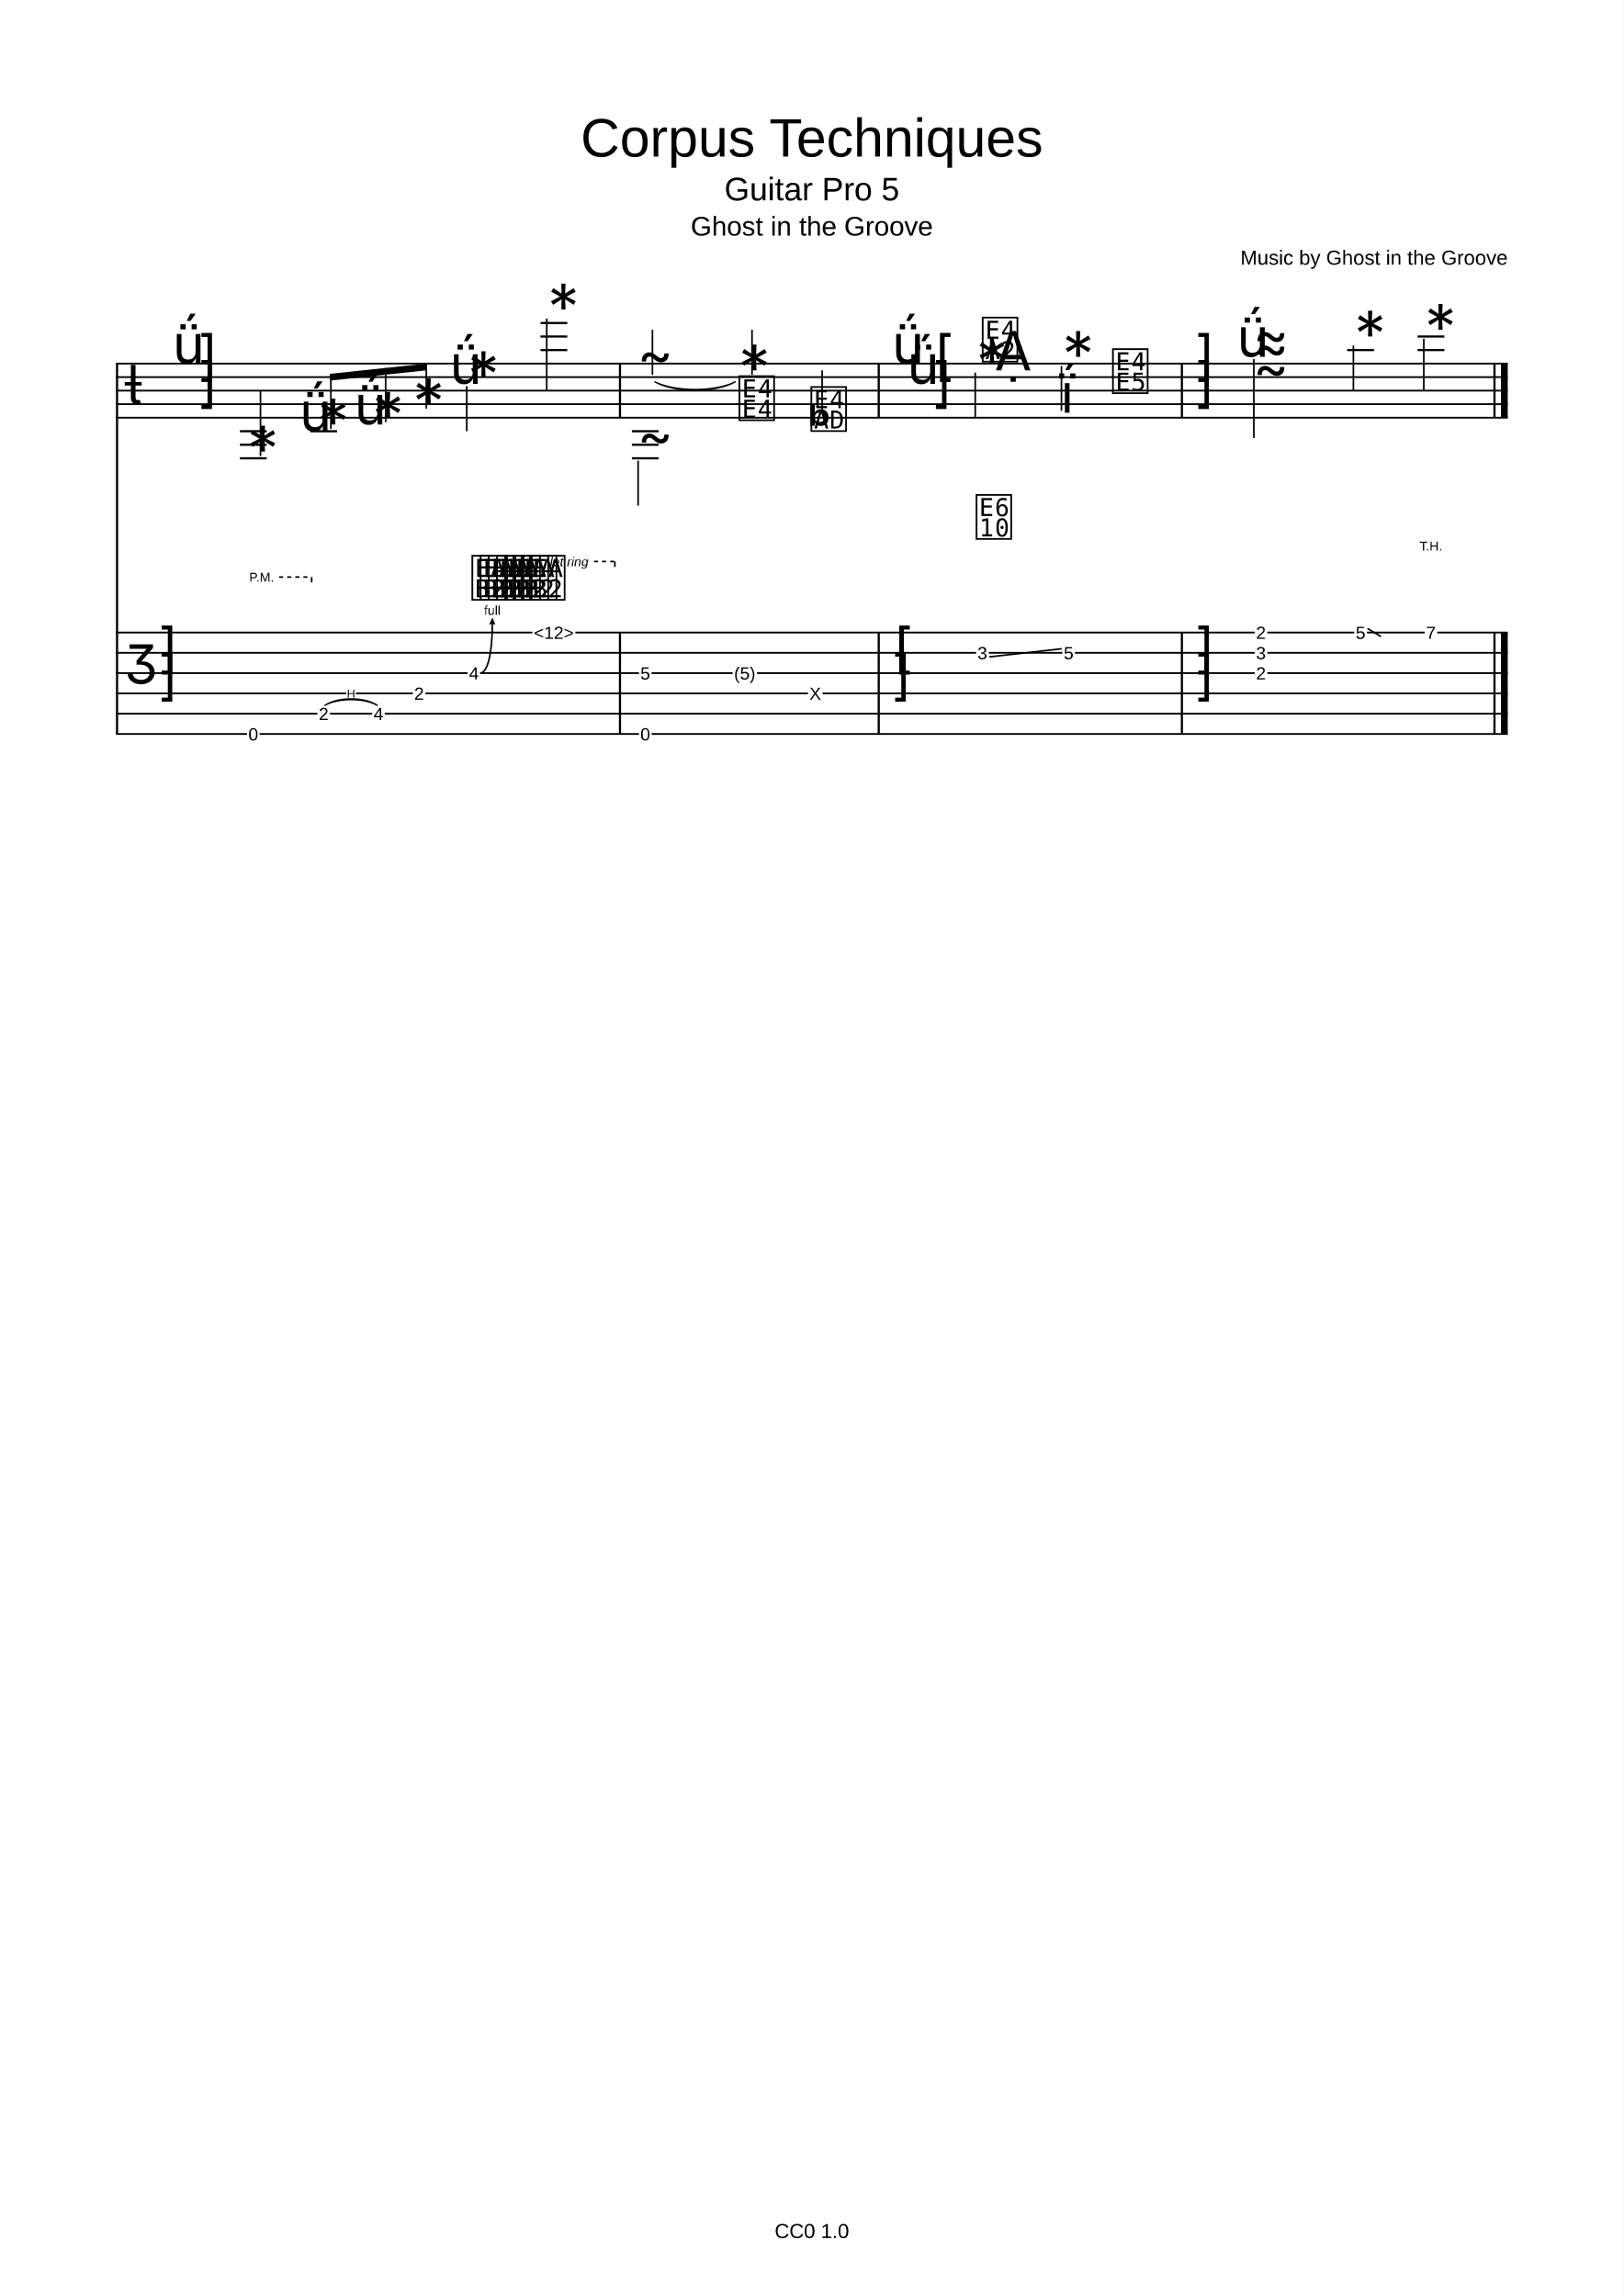
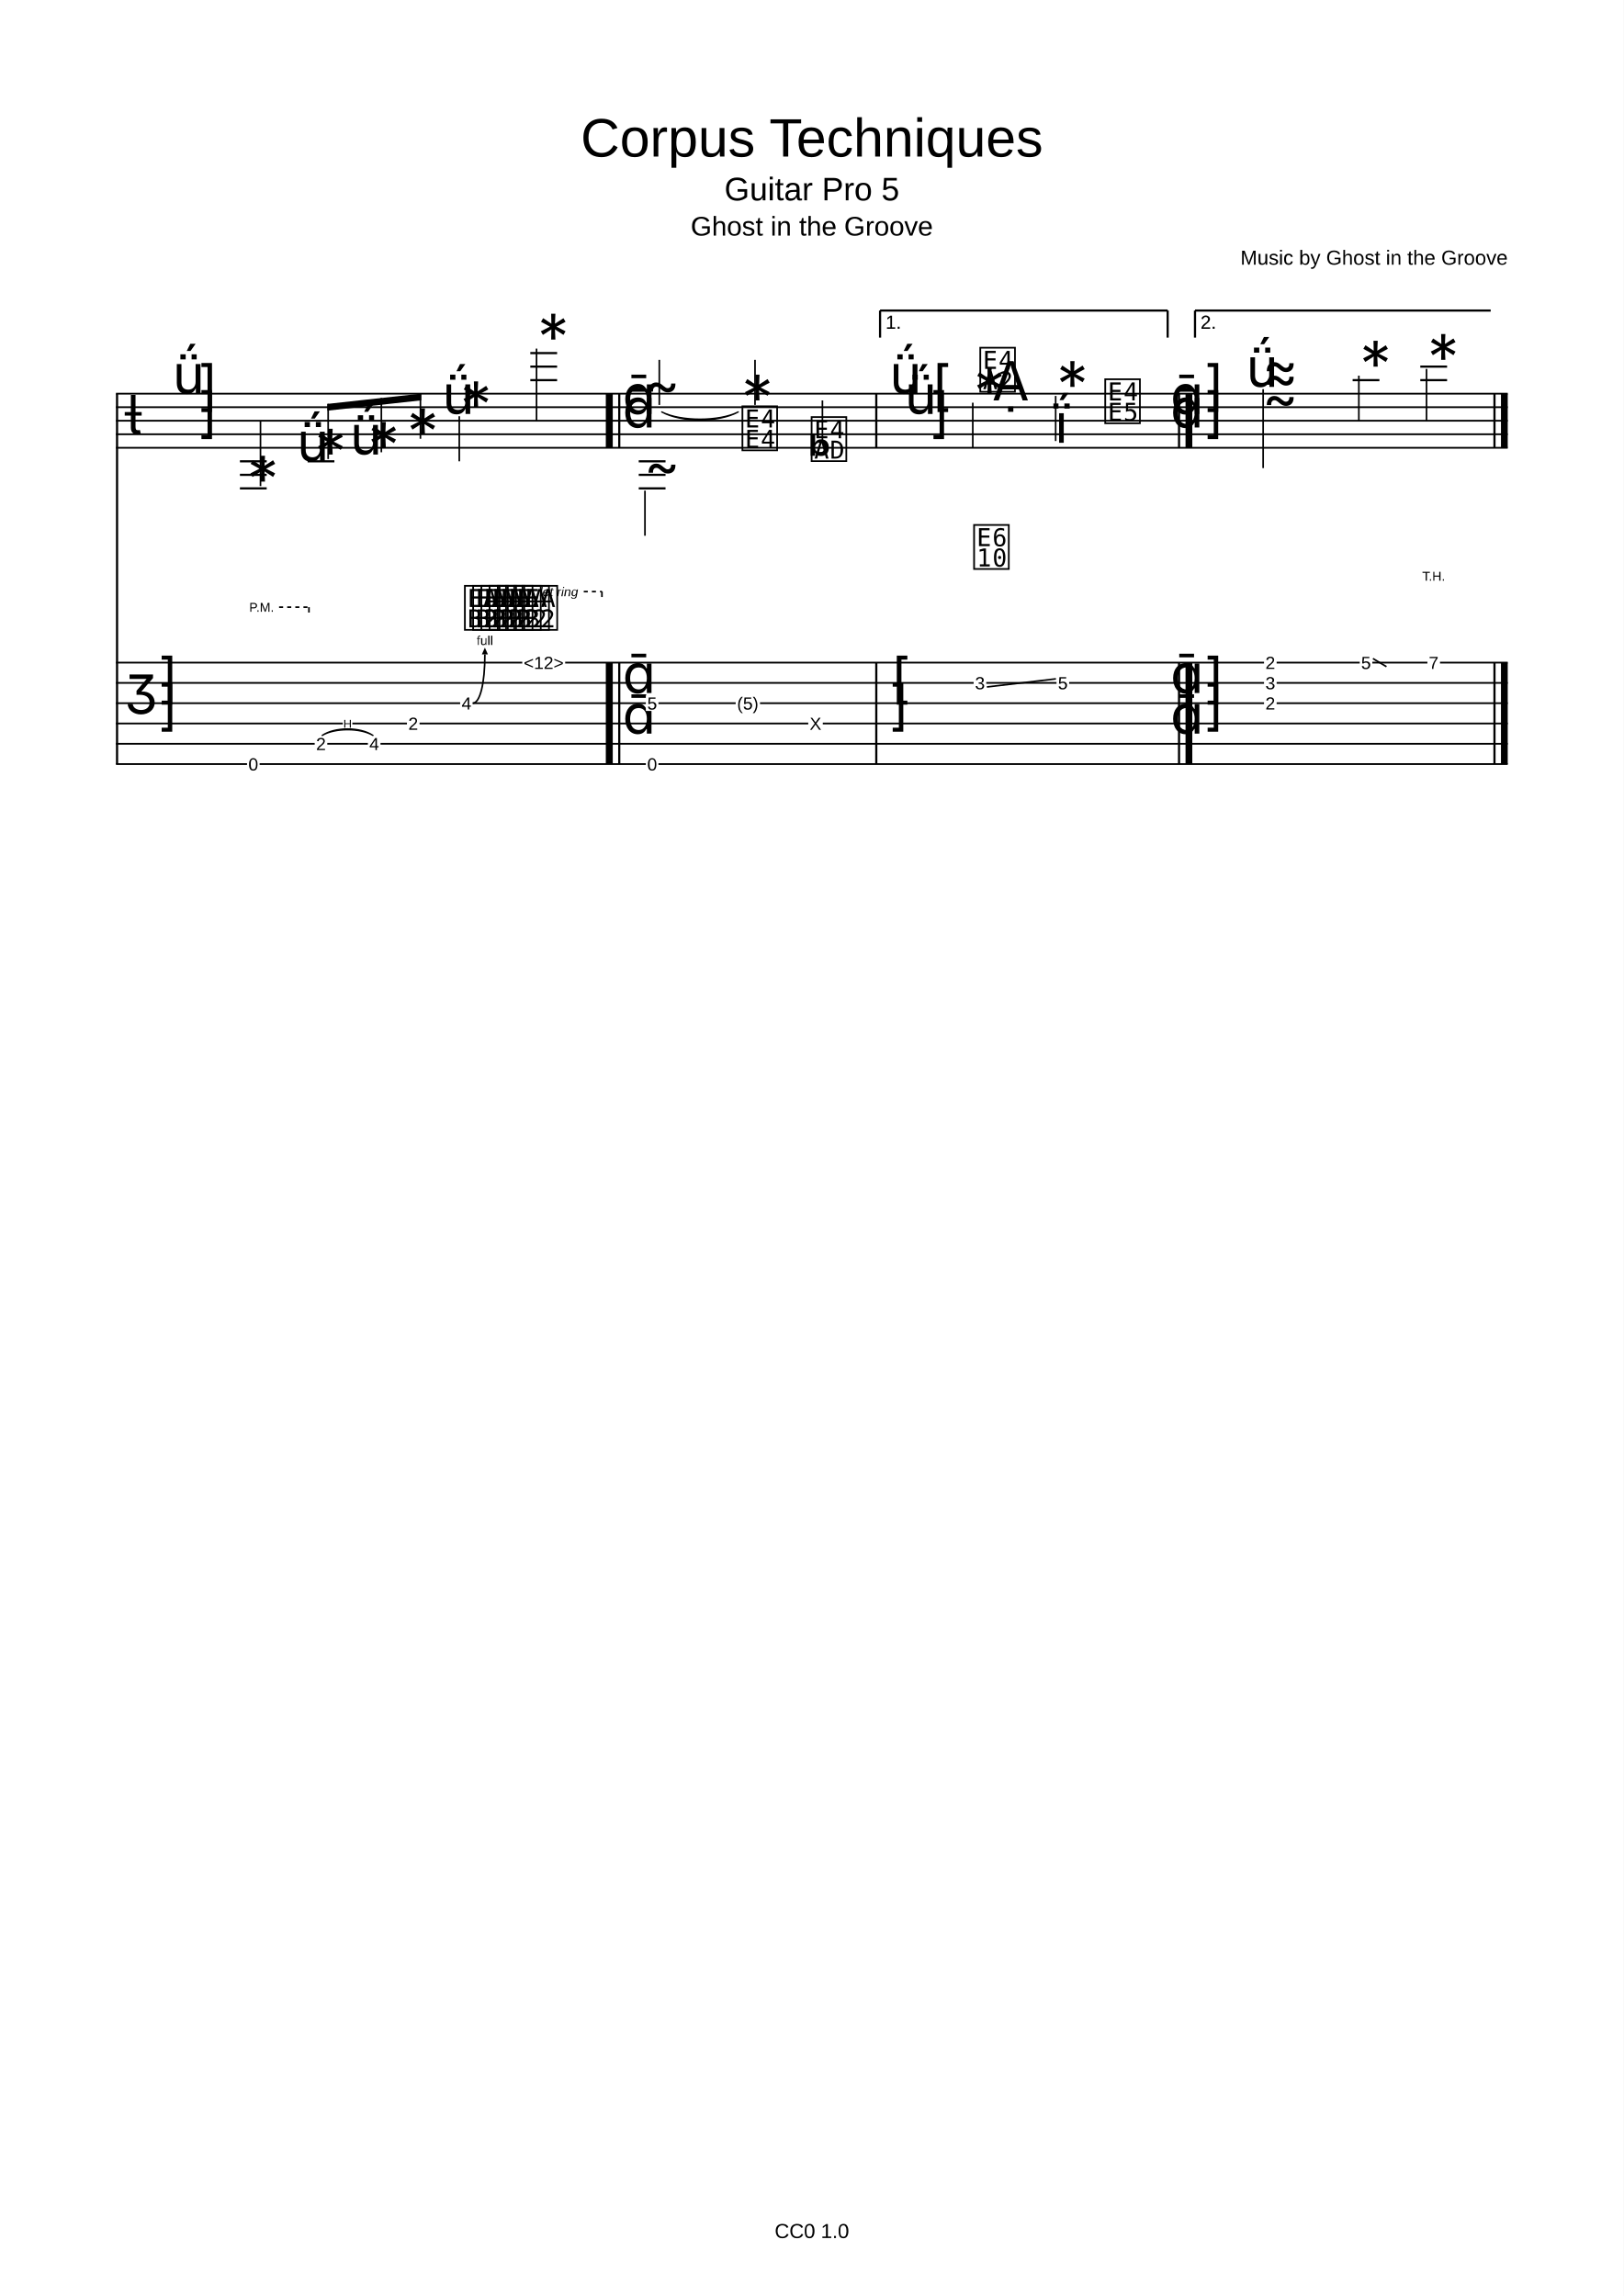
<svg xmlns="http://www.w3.org/2000/svg" width="1200" height="1697.143" viewBox="0 0 120 169.714">
  <style>@font-face{font-family:"Bravura";src:url("Bravura.otf")}text{font-family:"Bravura";font-size:4px}text.t{font-family:Arial,Helvetica,sans-serif}</style>
  <rect x="0" y="0" width="120" height="169.714" fill="white" />
  <g fill="black" stroke="black">
-     <line class="staffLine" x1="8.571" y1="26.875" x2="111.429" y2="26.875" stroke-width="0.13" />
-     <line class="staffLine" x1="8.571" y1="27.875" x2="111.429" y2="27.875" stroke-width="0.13" />
-     <line class="staffLine" x1="8.571" y1="28.875" x2="111.429" y2="28.875" stroke-width="0.13" />
-     <line class="staffLine" x1="8.571" y1="29.875" x2="111.429" y2="29.875" stroke-width="0.13" />
-     <line class="staffLine" x1="8.571" y1="30.875" x2="111.429" y2="30.875" stroke-width="0.13" />
-     <line class="ledgerLine" x1="17.731" y1="31.875" x2="19.711" y2="31.875" stroke-width="0.16" />
-     <line class="ledgerLine" x1="17.731" y1="32.875" x2="19.711" y2="32.875" stroke-width="0.16" />
-     <line class="ledgerLine" x1="17.731" y1="33.875" x2="19.711" y2="33.875" stroke-width="0.16" />
-     <line class="stem" x1="19.251" y1="33.707" x2="19.251" y2="28.875" stroke-width="0.12" />
-     <line class="ledgerLine" x1="22.934" y1="31.875" x2="24.914" y2="31.875" stroke-width="0.16" />
-     <line class="stem" x1="34.494" y1="28.543" x2="34.494" y2="31.875" stroke-width="0.12" />
-     <line class="ledgerLine" x1="39.945" y1="25.875" x2="41.925" y2="25.875" stroke-width="0.16" />
-     <line class="ledgerLine" x1="39.945" y1="24.875" x2="41.925" y2="24.875" stroke-width="0.16" />
-     <line class="ledgerLine" x1="39.945" y1="23.875" x2="41.925" y2="23.875" stroke-width="0.16" />
-     <line class="stem" x1="40.405" y1="23.543" x2="40.405" y2="28.875" stroke-width="0.12" />
-     <line class="stem" x1="24.454" y1="31.707" x2="24.454" y2="27.625" stroke-width="0.12" />
-     <line class="stem" x1="28.502" y1="31.207" x2="28.502" y2="27.195" stroke-width="0.12" />
-     <line class="stem" x1="31.506" y1="30.207" x2="31.506" y2="26.875" stroke-width="0.12" />
-     <line class="barline" x1="45.82" y1="26.875" x2="45.82" y2="30.875" stroke-width="0.16" />
-     <line class="stem" x1="48.22" y1="27.707" x2="48.22" y2="24.375" stroke-width="0.12" />
-     <line class="stem" x1="55.578" y1="27.707" x2="55.578" y2="24.375" stroke-width="0.12" />
-     <line class="stem" x1="60.76" y1="30.431" x2="60.76" y2="27.375" stroke-width="0.12" />
-     <line class="ledgerLine" x1="46.7" y1="31.875" x2="48.68" y2="31.875" stroke-width="0.16" />
-     <line class="ledgerLine" x1="46.7" y1="32.875" x2="48.68" y2="32.875" stroke-width="0.16" />
-     <line class="ledgerLine" x1="46.7" y1="33.875" x2="48.68" y2="33.875" stroke-width="0.16" />
-     <line class="stem" x1="47.16" y1="34.043" x2="47.16" y2="37.375" stroke-width="0.12" />
-     <line class="barline" x1="64.943" y1="26.875" x2="64.943" y2="30.875" stroke-width="0.16" />
-     <line class="stem" x1="72.075" y1="27.543" x2="72.075" y2="30.875" stroke-width="0.12" />
-     <line class="stem" x1="78.447" y1="27.043" x2="78.447" y2="30.375" stroke-width="0.12" />
-     <line class="barline" x1="87.349" y1="26.875" x2="87.349" y2="30.875" stroke-width="0.16" />
-     <line class="stem" x1="92.665" y1="26.543" x2="92.665" y2="32.375" stroke-width="0.12" />
-     <line class="ledgerLine" x1="99.563" y1="25.875" x2="101.543" y2="25.875" stroke-width="0.16" />
-     <line class="stem" x1="100.023" y1="25.543" x2="100.023" y2="28.875" stroke-width="0.12" />
-     <line class="ledgerLine" x1="104.766" y1="25.875" x2="106.746" y2="25.875" stroke-width="0.16" />
-     <line class="ledgerLine" x1="104.766" y1="24.875" x2="106.746" y2="24.875" stroke-width="0.16" />
-     <line class="stem" x1="105.226" y1="25.043" x2="105.226" y2="28.875" stroke-width="0.12" />
-     <line class="barline" x1="110.449" y1="26.875" x2="110.449" y2="30.875" stroke-width="0.16" />
-     <line class="barline" x1="111.179" y1="26.875" x2="111.179" y2="30.875" stroke-width="0.5" />
-     <line class="staffLine" x1="8.571" y1="46.754" x2="111.429" y2="46.754" stroke-width="0.13" />
-     <line class="staffLine" x1="8.571" y1="48.254" x2="111.429" y2="48.254" stroke-width="0.13" />
-     <line class="staffLine" x1="8.571" y1="49.754" x2="111.429" y2="49.754" stroke-width="0.13" />
-     <line class="staffLine" x1="8.571" y1="51.254" x2="111.429" y2="51.254" stroke-width="0.13" />
-     <line class="staffLine" x1="8.571" y1="52.754" x2="111.429" y2="52.754" stroke-width="0.13" />
-     <line class="staffLine" x1="8.571" y1="54.254" x2="111.429" y2="54.254" stroke-width="0.13" />
-     <line class="barline" x1="45.82" y1="46.754" x2="45.82" y2="54.254" stroke-width="0.16" />
-     <line class="barline" x1="64.943" y1="46.754" x2="64.943" y2="54.254" stroke-width="0.16" />
-     <line class="slide" x1="73.117" y1="48.554" x2="78.466" y2="47.954" stroke-width="0.12" />
-     <line class="barline" x1="87.349" y1="46.754" x2="87.349" y2="54.254" stroke-width="0.16" />
-     <line class="slide" x1="101.064" y1="46.454" x2="102.064" y2="47.054" stroke-width="0.12" />
-     <line class="barline" x1="110.449" y1="46.754" x2="110.449" y2="54.254" stroke-width="0.16" />
-     <line class="barline" x1="111.179" y1="46.754" x2="111.179" y2="54.254" stroke-width="0.5" />
-     <line class="technique" x1="20.625" y1="42.655" x2="23.034" y2="42.655" stroke-width="0.12" stroke-dasharray="0.3" />
-     <line class="technique" x1="23.034" y1="42.655" x2="23.034" y2="43.055" stroke-width="0.12" />
-     <line class="technique" x1="43.894" y1="41.505" x2="45.44" y2="41.505" stroke-width="0.12" stroke-dasharray="0.3" />
-     <line class="technique" x1="45.44" y1="41.505" x2="45.44" y2="41.905" stroke-width="0.12" />
-     <line class="barline" x1="8.651" y1="26.875" x2="8.651" y2="54.254" stroke-width="0.16" />
-     <polygon class="beam" stroke="none" points="24.394,27.632 31.566,26.869 31.566,27.369 24.394,28.132" />
-     <text class="clef" x="9.171" y="29.875" stroke="none"></text>
-     <text class="keySignature" x="12.755" y="26.875" stroke="none"></text>
-     <text class="timeSignature" x="14.651" y="27.875" stroke="none"></text>
-     <text class="timeSignature" x="14.651" y="29.875" stroke="none"></text>
-     <text class="notehead" x="18.131" y="33.875" stroke="none"></text>
-     <text class="notehead" x="23.334" y="31.875" stroke="none"></text>
-     <text class="accidental" x="22.138" y="31.875" stroke="none"></text>
-     <text class="notehead" x="27.382" y="31.375" stroke="none"></text>
-     <text class="accidental" x="26.186" y="31.375" stroke="none"></text>
-     <text class="notehead" x="30.386" y="30.375" stroke="none"></text>
-     <text class="notehead" x="34.434" y="28.375" stroke="none"></text>
-     <text class="accidental" x="33.238" y="28.375" stroke="none"></text>
-     <text class="notehead" x="40.345" y="23.375" stroke="none"></text>
-     <text class="notehead" x="47.1" y="27.875" stroke="none"></text>
-     <text class="notehead" x="54.458" y="27.875" stroke="none"></text>
-     <text class="notehead" x="59.66" y="30.875" stroke="none"></text>
-     <text class="articulation" x="59.772" y="31.675" stroke="none"></text>
-     <text class="notehead" x="47.1" y="33.875" stroke="none"></text>
-     <text class="rest" x="54.458" y="30.875" stroke="none"></text>
-     <text class="keySignature" x="65.923" y="26.875" stroke="none"></text>
-     <text class="keySignature" x="67.039" y="28.375" stroke="none"></text>
-     <text class="timeSignature" x="69.033" y="27.875" stroke="none"></text>
-     <text class="timeSignature" x="68.935" y="29.875" stroke="none"></text>
-     <text class="notehead" x="72.015" y="27.375" stroke="none"></text>
-     <text class="dot" x="73.495" y="27.375" stroke="none"></text>
-     <text class="articulation" x="72.437" y="26.543" stroke="none"></text>
-     <text class="notehead" x="78.387" y="26.875" stroke="none"></text>
-     <text class="flag" x="78.387" y="30.507" stroke="none"></text>
-     <text class="rest" x="82.062" y="28.875" stroke="none"></text>
-     <text class="timeSignature" x="88.329" y="27.875" stroke="none"></text>
-     <text class="timeSignature" x="88.329" y="29.875" stroke="none"></text>
-     <text class="notehead" x="92.605" y="26.375" stroke="none"></text>
-     <text class="accidental" x="91.409" y="26.375" stroke="none"></text>
-     <text class="notehead" x="92.605" y="27.375" stroke="none"></text>
-     <text class="notehead" x="92.605" y="28.875" stroke="none"></text>
-     <text class="notehead" x="99.963" y="25.375" stroke="none"></text>
-     <text class="notehead" x="105.166" y="24.875" stroke="none"></text>
-     <text class="clef" x="9.183" y="50.536" stroke="none"></text>
-     <text class="timeSignature" x="11.715" y="49.504" stroke="none"></text>
-     <text class="timeSignature" x="11.715" y="51.504" stroke="none"></text>
-     <text class="timeSignature" x="66.021" y="49.504" stroke="none"></text>
-     <text class="timeSignature" x="65.923" y="51.504" stroke="none"></text>
-     <text class="timeSignature" x="88.329" y="49.504" stroke="none"></text>
-     <text class="timeSignature" x="88.329" y="51.504" stroke="none"></text>
-     <text class="vibrato" x="34.72" y="44.147" stroke="none"></text>
-     <text class="vibrato" x="35.328" y="44.147" stroke="none"></text>
-     <text class="vibrato" x="35.936" y="44.147" stroke="none"></text>
-     <text class="vibrato" x="36.544" y="44.147" stroke="none"></text>
-     <text class="vibrato" x="37.152" y="44.147" stroke="none"></text>
-     <text class="vibrato" x="37.76" y="44.147" stroke="none"></text>
-     <text class="vibrato" x="38.368" y="44.147" stroke="none"></text>
-     <text class="vibrato" x="38.976" y="44.147" stroke="none"></text>
-     <text class="technique" x="71.981" y="39.647" stroke="none"></text>
+     <line class="staffLine" x1="8.571" y1="29.099" x2="111.429" y2="29.099" stroke-width="0.13" />
+     <line class="staffLine" x1="8.571" y1="30.099" x2="111.429" y2="30.099" stroke-width="0.13" />
+     <line class="staffLine" x1="8.571" y1="31.099" x2="111.429" y2="31.099" stroke-width="0.13" />
+     <line class="staffLine" x1="8.571" y1="32.099" x2="111.429" y2="32.099" stroke-width="0.13" />
+     <line class="staffLine" x1="8.571" y1="33.099" x2="111.429" y2="33.099" stroke-width="0.13" />
+     <line class="ledgerLine" x1="17.731" y1="34.099" x2="19.711" y2="34.099" stroke-width="0.16" />
+     <line class="ledgerLine" x1="17.731" y1="35.099" x2="19.711" y2="35.099" stroke-width="0.16" />
+     <line class="ledgerLine" x1="17.731" y1="36.099" x2="19.711" y2="36.099" stroke-width="0.16" />
+     <line class="stem" x1="19.251" y1="35.931" x2="19.251" y2="31.099" stroke-width="0.12" />
+     <line class="ledgerLine" x1="22.733" y1="34.099" x2="24.713" y2="34.099" stroke-width="0.16" />
+     <line class="stem" x1="33.943" y1="30.767" x2="33.943" y2="34.099" stroke-width="0.12" />
+     <line class="ledgerLine" x1="39.193" y1="28.099" x2="41.173" y2="28.099" stroke-width="0.16" />
+     <line class="ledgerLine" x1="39.193" y1="27.099" x2="41.173" y2="27.099" stroke-width="0.16" />
+     <line class="ledgerLine" x1="39.193" y1="26.099" x2="41.173" y2="26.099" stroke-width="0.16" />
+     <line class="stem" x1="39.653" y1="25.767" x2="39.653" y2="31.099" stroke-width="0.12" />
+     <line class="stem" x1="24.253" y1="33.931" x2="24.253" y2="29.849" stroke-width="0.12" />
+     <line class="stem" x1="28.184" y1="33.431" x2="28.184" y2="29.417" stroke-width="0.12" />
+     <line class="stem" x1="31.072" y1="32.431" x2="31.072" y2="29.099" stroke-width="0.12" />
+     <line class="barline" x1="44.866" y1="29.099" x2="44.866" y2="33.099" stroke-width="0.16" />
+     <line class="barline" x1="45.036" y1="29.099" x2="45.036" y2="33.099" stroke-width="0.5" />
+     <line class="barline" x1="45.766" y1="29.099" x2="45.766" y2="33.099" stroke-width="0.16" />
+     <line class="stem" x1="48.726" y1="29.931" x2="48.726" y2="26.599" stroke-width="0.12" />
+     <line class="stem" x1="55.799" y1="29.931" x2="55.799" y2="26.599" stroke-width="0.12" />
+     <line class="stem" x1="60.781" y1="32.655" x2="60.781" y2="29.599" stroke-width="0.12" />
+     <line class="ledgerLine" x1="47.206" y1="34.099" x2="49.186" y2="34.099" stroke-width="0.16" />
+     <line class="ledgerLine" x1="47.206" y1="35.099" x2="49.186" y2="35.099" stroke-width="0.16" />
+     <line class="ledgerLine" x1="47.206" y1="36.099" x2="49.186" y2="36.099" stroke-width="0.16" />
+     <line class="stem" x1="47.666" y1="36.267" x2="47.666" y2="39.599" stroke-width="0.12" />
+     <line class="barline" x1="64.762" y1="29.099" x2="64.762" y2="33.099" stroke-width="0.16" />
+     <line class="stem" x1="71.894" y1="29.767" x2="71.894" y2="33.099" stroke-width="0.12" />
+     <line class="stem" x1="78.019" y1="29.267" x2="78.019" y2="32.599" stroke-width="0.12" />
+     <line class="barline" x1="87.137" y1="29.099" x2="87.137" y2="33.099" stroke-width="0.16" />
+     <line class="barline" x1="87.867" y1="29.099" x2="87.867" y2="33.099" stroke-width="0.5" />
+     <line class="stem" x1="93.353" y1="28.767" x2="93.353" y2="34.599" stroke-width="0.12" />
+     <line class="ledgerLine" x1="99.966" y1="28.099" x2="101.946" y2="28.099" stroke-width="0.16" />
+     <line class="stem" x1="100.426" y1="27.767" x2="100.426" y2="31.099" stroke-width="0.12" />
+     <line class="ledgerLine" x1="104.967" y1="28.099" x2="106.947" y2="28.099" stroke-width="0.16" />
+     <line class="ledgerLine" x1="104.967" y1="27.099" x2="106.947" y2="27.099" stroke-width="0.16" />
+     <line class="stem" x1="105.427" y1="27.267" x2="105.427" y2="31.099" stroke-width="0.12" />
+     <line class="barline" x1="110.449" y1="29.099" x2="110.449" y2="33.099" stroke-width="0.16" />
+     <line class="barline" x1="111.179" y1="29.099" x2="111.179" y2="33.099" stroke-width="0.5" />
+     <line class="staffLine" x1="8.571" y1="48.978" x2="111.429" y2="48.978" stroke-width="0.13" />
+     <line class="staffLine" x1="8.571" y1="50.478" x2="111.429" y2="50.478" stroke-width="0.13" />
+     <line class="staffLine" x1="8.571" y1="51.978" x2="111.429" y2="51.978" stroke-width="0.13" />
+     <line class="staffLine" x1="8.571" y1="53.478" x2="111.429" y2="53.478" stroke-width="0.13" />
+     <line class="staffLine" x1="8.571" y1="54.978" x2="111.429" y2="54.978" stroke-width="0.13" />
+     <line class="staffLine" x1="8.571" y1="56.478" x2="111.429" y2="56.478" stroke-width="0.13" />
+     <line class="barline" x1="44.866" y1="48.978" x2="44.866" y2="56.478" stroke-width="0.16" />
+     <line class="barline" x1="45.036" y1="48.978" x2="45.036" y2="56.478" stroke-width="0.5" />
+     <line class="barline" x1="45.766" y1="48.978" x2="45.766" y2="56.478" stroke-width="0.16" />
+     <line class="barline" x1="64.762" y1="48.978" x2="64.762" y2="56.478" stroke-width="0.16" />
+     <line class="slide" x1="72.935" y1="50.778" x2="78.038" y2="50.178" stroke-width="0.12" />
+     <line class="barline" x1="87.137" y1="48.978" x2="87.137" y2="56.478" stroke-width="0.16" />
+     <line class="barline" x1="87.867" y1="48.978" x2="87.867" y2="56.478" stroke-width="0.5" />
+     <line class="slide" x1="101.467" y1="48.678" x2="102.467" y2="49.278" stroke-width="0.12" />
+     <line class="barline" x1="110.449" y1="48.978" x2="110.449" y2="56.478" stroke-width="0.16" />
+     <line class="barline" x1="111.179" y1="48.978" x2="111.179" y2="56.478" stroke-width="0.5" />
+     <line class="technique" x1="20.625" y1="44.879" x2="22.833" y2="44.879" stroke-width="0.12" stroke-dasharray="0.3" />
+     <line class="technique" x1="22.833" y1="44.879" x2="22.833" y2="45.279" stroke-width="0.12" />
+     <line class="technique" x1="43.143" y1="43.729" x2="44.486" y2="43.729" stroke-width="0.12" stroke-dasharray="0.3" />
+     <line class="technique" x1="44.486" y1="43.729" x2="44.486" y2="44.129" stroke-width="0.12" />
+     <line class="volta" x1="65.042" y1="22.955" x2="86.297" y2="22.955" stroke-width="0.16" />
+     <line class="volta" x1="65.042" y1="22.955" x2="65.042" y2="24.955" stroke-width="0.16" />
+     <line class="volta" x1="86.297" y1="22.955" x2="86.297" y2="24.955" stroke-width="0.16" />
+     <line class="volta" x1="88.317" y1="22.955" x2="110.169" y2="22.955" stroke-width="0.16" />
+     <line class="volta" x1="88.317" y1="22.955" x2="88.317" y2="24.955" stroke-width="0.16" />
+     <line class="barline" x1="8.651" y1="29.099" x2="8.651" y2="56.478" stroke-width="0.16" />
+     <polygon class="beam" stroke="none" points="24.193,29.856 31.132,29.093 31.132,29.593 24.193,30.356" />
+     <text class="clef" x="9.171" y="32.099" stroke="none"></text>
+     <text class="keySignature" x="12.755" y="29.099" stroke="none"></text>
+     <text class="timeSignature" x="14.651" y="30.099" stroke="none"></text>
+     <text class="timeSignature" x="14.651" y="32.099" stroke="none"></text>
+     <text class="notehead" x="18.131" y="36.099" stroke="none"></text>
+     <text class="notehead" x="23.133" y="34.099" stroke="none"></text>
+     <text class="accidental" x="21.937" y="34.099" stroke="none"></text>
+     <text class="notehead" x="27.064" y="33.599" stroke="none"></text>
+     <text class="accidental" x="25.868" y="33.599" stroke="none"></text>
+     <text class="notehead" x="29.952" y="32.599" stroke="none"></text>
+     <text class="notehead" x="33.883" y="30.599" stroke="none"></text>
+     <text class="accidental" x="32.687" y="30.599" stroke="none"></text>
+     <text class="notehead" x="39.593" y="25.599" stroke="none"></text>
+     <text class="repeat" x="46.006" y="30.599" stroke="none"></text>
+     <text class="repeat" x="46.006" y="31.599" stroke="none"></text>
+     <text class="notehead" x="47.606" y="30.099" stroke="none"></text>
+     <text class="notehead" x="54.679" y="30.099" stroke="none"></text>
+     <text class="notehead" x="59.681" y="33.099" stroke="none"></text>
+     <text class="articulation" x="59.793" y="33.899" stroke="none"></text>
+     <text class="notehead" x="47.606" y="36.099" stroke="none"></text>
+     <text class="rest" x="54.679" y="33.099" stroke="none"></text>
+     <text class="keySignature" x="65.742" y="29.099" stroke="none"></text>
+     <text class="keySignature" x="66.858" y="30.599" stroke="none"></text>
+     <text class="timeSignature" x="68.852" y="30.099" stroke="none"></text>
+     <text class="timeSignature" x="68.754" y="32.099" stroke="none"></text>
+     <text class="notehead" x="71.834" y="29.599" stroke="none"></text>
+     <text class="dot" x="73.314" y="29.599" stroke="none"></text>
+     <text class="articulation" x="72.256" y="28.767" stroke="none"></text>
+     <text class="notehead" x="77.959" y="29.099" stroke="none"></text>
+     <text class="flag" x="77.959" y="32.731" stroke="none"></text>
+     <text class="rest" x="81.492" y="31.099" stroke="none"></text>
+     <text class="repeat" x="86.497" y="30.599" stroke="none"></text>
+     <text class="repeat" x="86.497" y="31.599" stroke="none"></text>
+     <text class="timeSignature" x="89.017" y="30.099" stroke="none"></text>
+     <text class="timeSignature" x="89.017" y="32.099" stroke="none"></text>
+     <text class="notehead" x="93.293" y="28.599" stroke="none"></text>
+     <text class="accidental" x="92.097" y="28.599" stroke="none"></text>
+     <text class="notehead" x="93.293" y="29.599" stroke="none"></text>
+     <text class="notehead" x="93.293" y="31.099" stroke="none"></text>
+     <text class="notehead" x="100.366" y="27.599" stroke="none"></text>
+     <text class="notehead" x="105.367" y="27.099" stroke="none"></text>
+     <text class="clef" x="9.183" y="52.76" stroke="none"></text>
+     <text class="timeSignature" x="11.715" y="51.728" stroke="none"></text>
+     <text class="timeSignature" x="11.715" y="53.728" stroke="none"></text>
+     <text class="repeat" x="46.006" y="51.228" stroke="none"></text>
+     <text class="repeat" x="46.006" y="54.228" stroke="none"></text>
+     <text class="timeSignature" x="65.84" y="51.728" stroke="none"></text>
+     <text class="timeSignature" x="65.742" y="53.728" stroke="none"></text>
+     <text class="repeat" x="86.497" y="51.228" stroke="none"></text>
+     <text class="repeat" x="86.497" y="54.228" stroke="none"></text>
+     <text class="timeSignature" x="89.017" y="51.728" stroke="none"></text>
+     <text class="timeSignature" x="89.017" y="53.728" stroke="none"></text>
+     <text class="vibrato" x="34.169" y="46.371" stroke="none"></text>
+     <text class="vibrato" x="34.777" y="46.371" stroke="none"></text>
+     <text class="vibrato" x="35.385" y="46.371" stroke="none"></text>
+     <text class="vibrato" x="35.993" y="46.371" stroke="none"></text>
+     <text class="vibrato" x="36.601" y="46.371" stroke="none"></text>
+     <text class="vibrato" x="37.209" y="46.371" stroke="none"></text>
+     <text class="vibrato" x="37.817" y="46.371" stroke="none"></text>
+     <text class="vibrato" x="38.425" y="46.371" stroke="none"></text>
+     <text class="technique" x="71.8" y="41.871" stroke="none"></text>
    <text class="t credit" x="60" y="11.571" style="font-size:4px" text-anchor="middle" stroke="none">Corpus Techniques</text>
    <text class="t credit" x="60" y="14.811" style="font-size:2.4px" text-anchor="middle" stroke="none">Guitar Pro 5</text>
    <text class="t credit" x="60" y="17.415" style="font-size:2px" text-anchor="middle" stroke="none">Ghost in the Groove</text>
    <text class="t credit" x="111.429" y="19.56" style="font-size:1.5px" text-anchor="end" stroke="none">Music by Ghost in the Groove</text>
-     <rect class="knockout" x="18.256" y="53.682" width="0.931" height="1.144" fill="white" stroke="none" />
-     <text class="t fretNumber" x="18.721" y="54.722" style="font-size:1.3px" text-anchor="middle" stroke="none">0</text>
-     <rect class="knockout" x="23.459" y="52.182" width="0.931" height="1.144" fill="white" stroke="none" />
-     <text class="t fretNumber" x="23.924" y="53.222" style="font-size:1.3px" text-anchor="middle" stroke="none">2</text>
-     <rect class="knockout" x="27.507" y="52.182" width="0.931" height="1.144" fill="white" stroke="none" />
-     <text class="t fretNumber" x="27.972" y="53.222" style="font-size:1.3px" text-anchor="middle" stroke="none">4</text>
-     <rect class="knockout" x="25.597" y="50.886" width="0.703" height="0.748" fill="white" stroke="none" />
-     <text class="t technique" x="25.948" y="51.566" style="font-size:0.85px" text-anchor="middle" stroke="none">H</text>
-     <rect class="knockout" x="30.51" y="50.682" width="0.931" height="1.144" fill="white" stroke="none" />
-     <text class="t fretNumber" x="30.976" y="51.722" style="font-size:1.3px" text-anchor="middle" stroke="none">2</text>
-     <rect class="knockout" x="34.558" y="49.182" width="0.931" height="1.144" fill="white" stroke="none" />
-     <text class="t fretNumber" x="35.024" y="50.222" style="font-size:1.3px" text-anchor="middle" stroke="none">4</text>
-     <rect class="knockout" x="39.349" y="46.182" width="3.172" height="1.144" fill="white" stroke="none" />
-     <text class="t fretNumber" x="40.935" y="47.222" style="font-size:1.3px" text-anchor="middle" stroke="none">&lt;12&gt;</text>
-     <rect class="knockout" x="47.224" y="49.182" width="0.931" height="1.144" fill="white" stroke="none" />
-     <text class="t fretNumber" x="47.69" y="50.222" style="font-size:1.3px" text-anchor="middle" stroke="none">5</text>
-     <rect class="knockout" x="47.224" y="53.682" width="0.931" height="1.144" fill="white" stroke="none" />
-     <text class="t fretNumber" x="47.69" y="54.722" style="font-size:1.3px" text-anchor="middle" stroke="none">0</text>
-     <rect class="knockout" x="54.149" y="49.182" width="1.797" height="1.144" fill="white" stroke="none" />
-     <text class="t fretNumber" x="55.048" y="50.222" style="font-size:1.3px" text-anchor="middle" stroke="none">(5)</text>
-     <rect class="knockout" x="59.713" y="50.682" width="1.075" height="1.144" fill="white" stroke="none" />
-     <text class="t fretNumber" x="60.25" y="51.722" style="font-size:1.3px" text-anchor="middle" stroke="none">X</text>
-     <rect class="knockout" x="72.14" y="47.682" width="0.931" height="1.144" fill="white" stroke="none" />
-     <text class="t fretNumber" x="72.605" y="48.722" style="font-size:1.3px" text-anchor="middle" stroke="none">3</text>
-     <rect class="knockout" x="78.512" y="47.682" width="0.931" height="1.144" fill="white" stroke="none" />
-     <text class="t fretNumber" x="78.977" y="48.722" style="font-size:1.3px" text-anchor="middle" stroke="none">5</text>
-     <rect class="knockout" x="92.73" y="46.182" width="0.931" height="1.144" fill="white" stroke="none" />
-     <text class="t fretNumber" x="93.195" y="47.222" style="font-size:1.3px" text-anchor="middle" stroke="none">2</text>
-     <rect class="knockout" x="92.73" y="47.682" width="0.931" height="1.144" fill="white" stroke="none" />
-     <text class="t fretNumber" x="93.195" y="48.722" style="font-size:1.3px" text-anchor="middle" stroke="none">3</text>
-     <rect class="knockout" x="92.73" y="49.182" width="0.931" height="1.144" fill="white" stroke="none" />
-     <text class="t fretNumber" x="93.195" y="50.222" style="font-size:1.3px" text-anchor="middle" stroke="none">2</text>
-     <rect class="knockout" x="100.088" y="46.182" width="0.931" height="1.144" fill="white" stroke="none" />
-     <text class="t fretNumber" x="100.553" y="47.222" style="font-size:1.3px" text-anchor="middle" stroke="none">5</text>
-     <rect class="knockout" x="105.29" y="46.182" width="0.931" height="1.144" fill="white" stroke="none" />
-     <text class="t fretNumber" x="105.756" y="47.222" style="font-size:1.3px" text-anchor="middle" stroke="none">7</text>
-     <text class="t technique" x="18.421" y="42.997" style="font-size:0.95px" text-anchor="start" stroke="none">P.M.</text>
-     <text class="t technique" x="40.635" y="41.847" style="font-size:0.95px;font-style:italic" text-anchor="start" stroke="none">let ring</text>
-     <text class="t technique" x="105.756" y="40.697" style="font-size:0.95px" text-anchor="middle" stroke="none">T.H.</text>
-     <text class="t bend" x="36.385" y="45.447" style="font-size:0.95px" text-anchor="middle" stroke="none">full</text>
+     <rect class="knockout" x="18.256" y="55.906" width="0.931" height="1.144" fill="white" stroke="none" />
+     <text class="t fretNumber" x="18.721" y="56.946" style="font-size:1.3px" text-anchor="middle" stroke="none">0</text>
+     <rect class="knockout" x="23.257" y="54.406" width="0.931" height="1.144" fill="white" stroke="none" />
+     <text class="t fretNumber" x="23.723" y="55.446" style="font-size:1.3px" text-anchor="middle" stroke="none">2</text>
+     <rect class="knockout" x="27.189" y="54.406" width="0.931" height="1.144" fill="white" stroke="none" />
+     <text class="t fretNumber" x="27.654" y="55.446" style="font-size:1.3px" text-anchor="middle" stroke="none">4</text>
+     <rect class="knockout" x="25.337" y="53.11" width="0.703" height="0.748" fill="white" stroke="none" />
+     <text class="t technique" x="25.688" y="53.79" style="font-size:0.85px" text-anchor="middle" stroke="none">H</text>
+     <rect class="knockout" x="30.076" y="52.906" width="0.931" height="1.144" fill="white" stroke="none" />
+     <text class="t fretNumber" x="30.542" y="53.946" style="font-size:1.3px" text-anchor="middle" stroke="none">2</text>
+     <rect class="knockout" x="34.008" y="51.406" width="0.931" height="1.144" fill="white" stroke="none" />
+     <text class="t fretNumber" x="34.473" y="52.446" style="font-size:1.3px" text-anchor="middle" stroke="none">4</text>
+     <rect class="knockout" x="38.597" y="48.406" width="3.172" height="1.144" fill="white" stroke="none" />
+     <text class="t fretNumber" x="40.183" y="49.446" style="font-size:1.3px" text-anchor="middle" stroke="none">&lt;12&gt;</text>
+     <rect class="knockout" x="47.731" y="51.406" width="0.931" height="1.144" fill="white" stroke="none" />
+     <text class="t fretNumber" x="48.196" y="52.446" style="font-size:1.3px" text-anchor="middle" stroke="none">5</text>
+     <rect class="knockout" x="47.731" y="55.906" width="0.931" height="1.144" fill="white" stroke="none" />
+     <text class="t fretNumber" x="48.196" y="56.946" style="font-size:1.3px" text-anchor="middle" stroke="none">0</text>
+     <rect class="knockout" x="54.371" y="51.406" width="1.797" height="1.144" fill="white" stroke="none" />
+     <text class="t fretNumber" x="55.269" y="52.446" style="font-size:1.3px" text-anchor="middle" stroke="none">(5)</text>
+     <rect class="knockout" x="59.733" y="52.906" width="1.075" height="1.144" fill="white" stroke="none" />
+     <text class="t fretNumber" x="60.271" y="53.946" style="font-size:1.3px" text-anchor="middle" stroke="none">X</text>
+     <rect class="knockout" x="71.958" y="49.906" width="0.931" height="1.144" fill="white" stroke="none" />
+     <text class="t fretNumber" x="72.424" y="50.946" style="font-size:1.3px" text-anchor="middle" stroke="none">3</text>
+     <rect class="knockout" x="78.084" y="49.906" width="0.931" height="1.144" fill="white" stroke="none" />
+     <text class="t fretNumber" x="78.549" y="50.946" style="font-size:1.3px" text-anchor="middle" stroke="none">5</text>
+     <rect class="knockout" x="93.418" y="48.406" width="0.931" height="1.144" fill="white" stroke="none" />
+     <text class="t fretNumber" x="93.883" y="49.446" style="font-size:1.3px" text-anchor="middle" stroke="none">2</text>
+     <rect class="knockout" x="93.418" y="49.906" width="0.931" height="1.144" fill="white" stroke="none" />
+     <text class="t fretNumber" x="93.883" y="50.946" style="font-size:1.3px" text-anchor="middle" stroke="none">3</text>
+     <rect class="knockout" x="93.418" y="51.406" width="0.931" height="1.144" fill="white" stroke="none" />
+     <text class="t fretNumber" x="93.883" y="52.446" style="font-size:1.3px" text-anchor="middle" stroke="none">2</text>
+     <rect class="knockout" x="100.491" y="48.406" width="0.931" height="1.144" fill="white" stroke="none" />
+     <text class="t fretNumber" x="100.956" y="49.446" style="font-size:1.3px" text-anchor="middle" stroke="none">5</text>
+     <rect class="knockout" x="105.492" y="48.406" width="0.931" height="1.144" fill="white" stroke="none" />
+     <text class="t fretNumber" x="105.957" y="49.446" style="font-size:1.3px" text-anchor="middle" stroke="none">7</text>
+     <text class="t technique" x="18.421" y="45.221" style="font-size:0.95px" text-anchor="start" stroke="none">P.M.</text>
+     <text class="t technique" x="39.883" y="44.071" style="font-size:0.95px;font-style:italic" text-anchor="start" stroke="none">let ring</text>
+     <text class="t technique" x="105.957" y="42.921" style="font-size:0.95px" text-anchor="middle" stroke="none">T.H.</text>
+     <text class="t bend" x="35.835" y="47.671" style="font-size:0.95px" text-anchor="middle" stroke="none">full</text>
+     <text class="t volta" x="65.442" y="24.305" style="font-size:1.4px" text-anchor="start" stroke="none">1.</text>
+     <text class="t volta" x="88.717" y="24.305" style="font-size:1.4px" text-anchor="start" stroke="none">2.</text>
    <text class="t credit" x="60" y="165.429" style="font-size:1.5px" text-anchor="middle" stroke="none">CC0 1.0</text>
-     <path class="tie" stroke-width="0.1" stroke-linejoin="round" d="M48.4,28.225 C49.884,28.977 52.853,28.977 54.338,28.225 C52.853,29.057 49.884,29.057 48.4,28.225Z" />
-     <path class="slur" stroke-width="0.1" stroke-linejoin="round" d="M24.015,52.136 C24.981,51.496 26.915,51.496 27.882,52.136 C26.915,51.576 24.981,51.576 24.015,52.136Z" />
-     <path class="bend" fill="none" stroke-width="0.12" d="M35.485,49.754 C36.025,49.754 36.385,48.312 36.385,46.147" />
-     <polygon class="bend" stroke="none" points="36.385,45.647 36.16,46.147 36.61,46.147" />
+     <path class="tie" stroke-width="0.1" stroke-linejoin="round" d="M48.906,30.449 C50.319,31.163 53.146,31.163 54.559,30.449 C53.146,31.243 50.319,31.243 48.906,30.449Z" />
+     <path class="slur" stroke-width="0.1" stroke-linejoin="round" d="M23.813,54.36 C24.751,53.72 26.626,53.72 27.564,54.36 C26.626,53.8 24.751,53.8 23.813,54.36Z" />
+     <path class="bend" fill="none" stroke-width="0.12" d="M34.935,51.978 C35.475,51.978 35.835,50.536 35.835,48.371" />
+     <polygon class="bend" stroke="none" points="35.835,47.871 35.61,48.371 36.06,48.371" />
  </g>
</svg>
